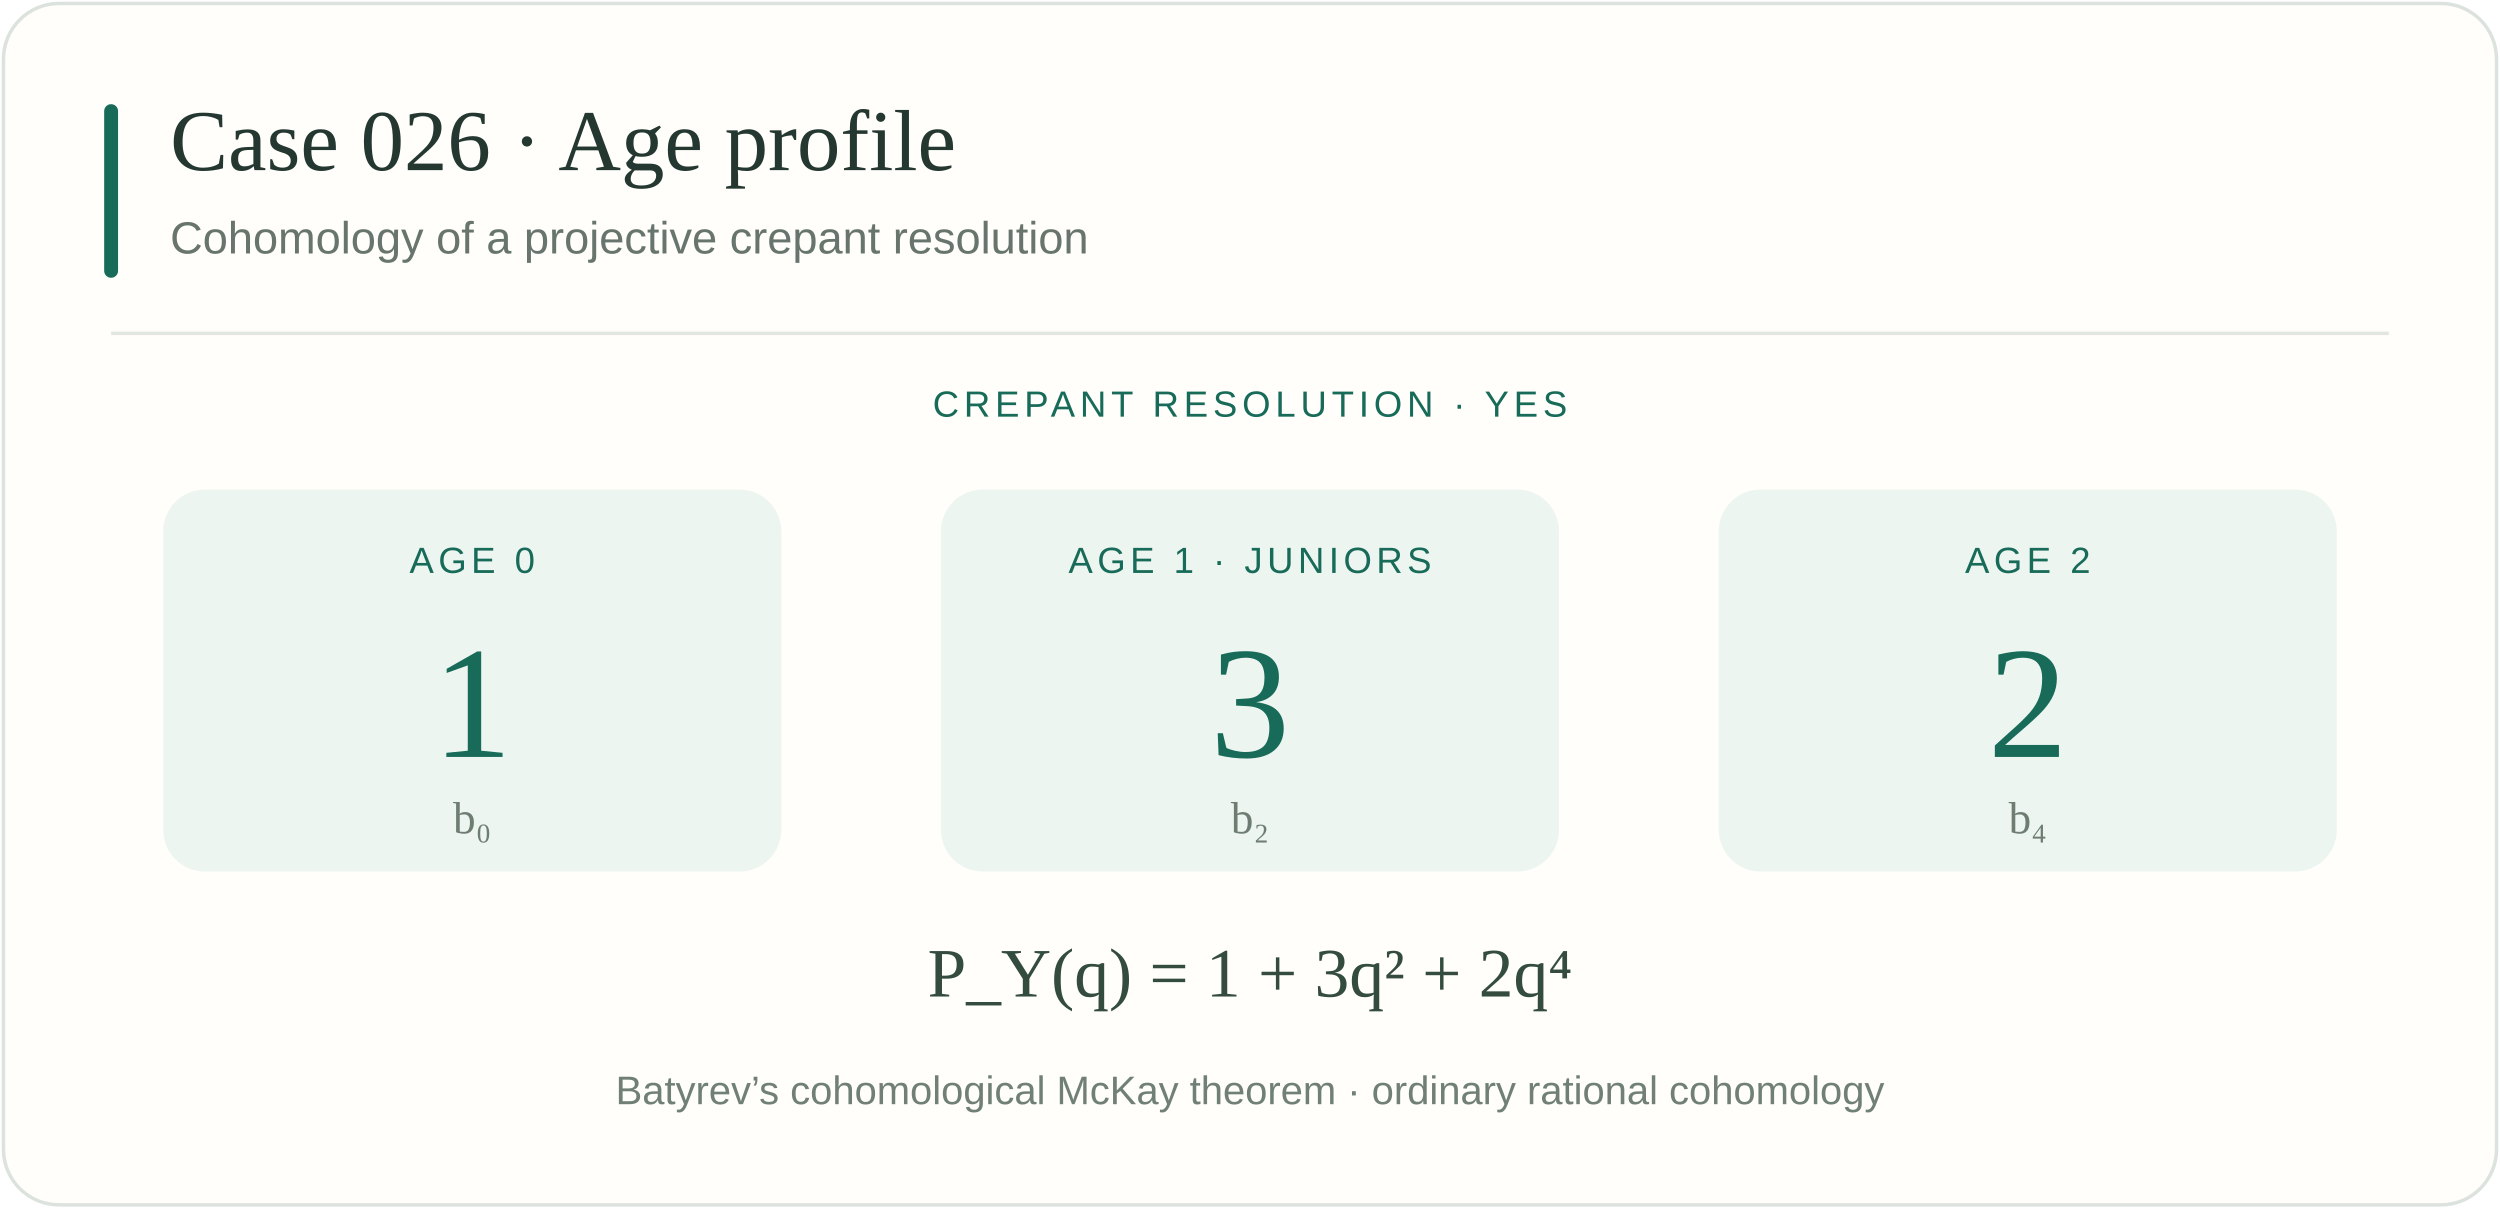
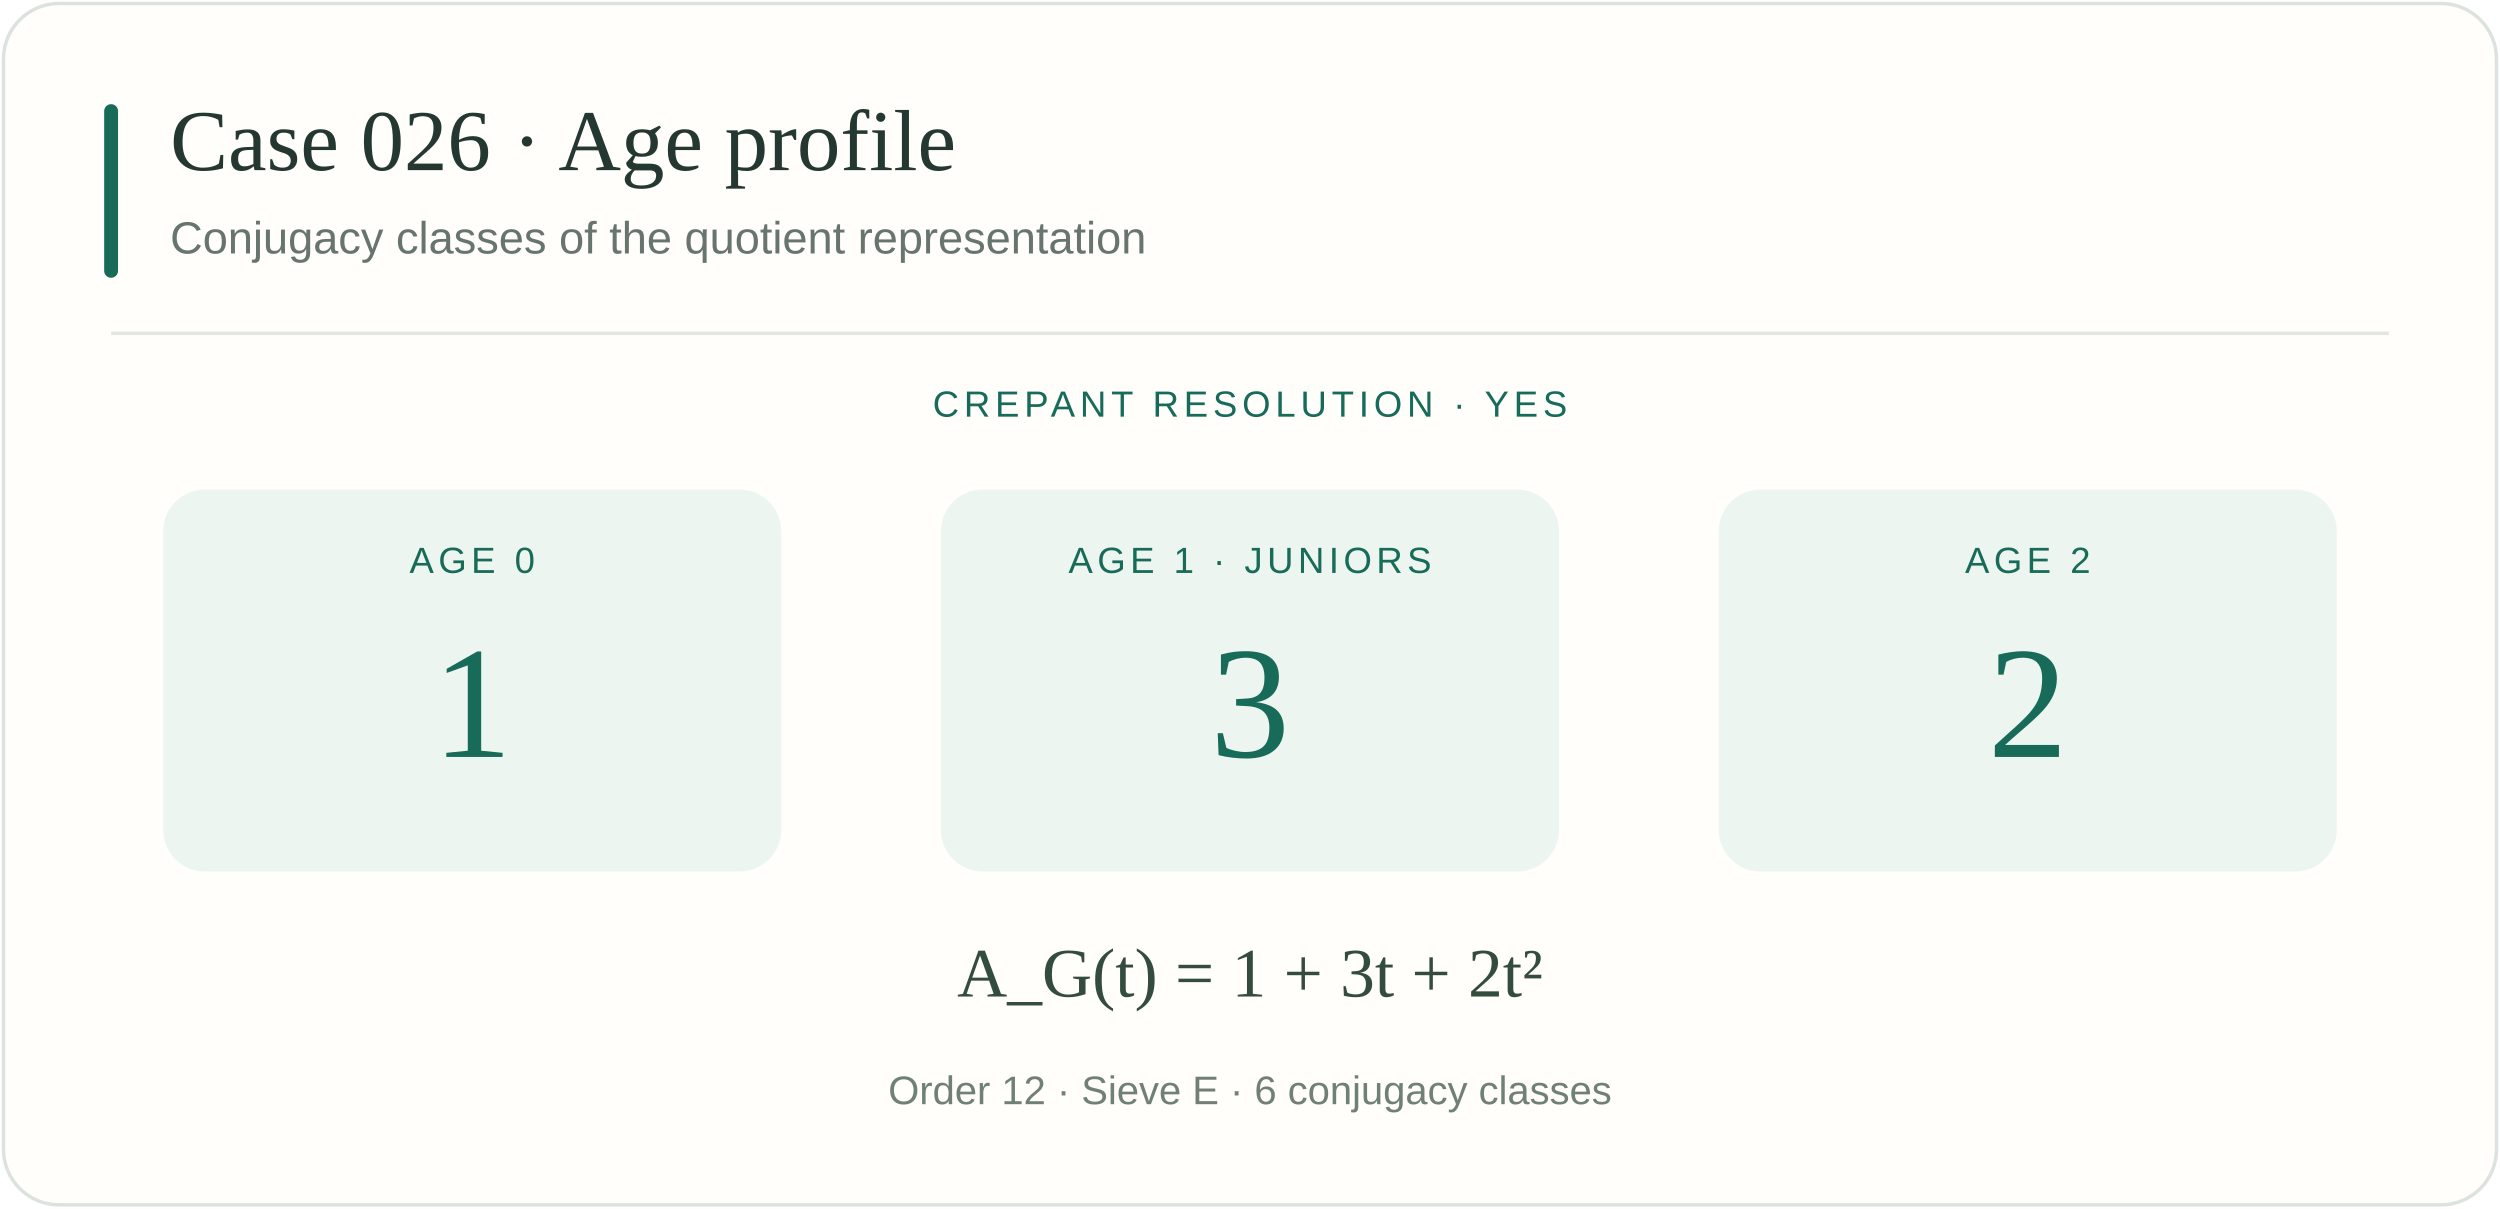
<svg xmlns="http://www.w3.org/2000/svg" width="720" height="348" viewBox="0 0 720 348" role="img" aria-labelledby="title desc" data-case="26" data-decision="YES">
  <rect x="1" y="1" width="718" height="346" rx="16" fill="#fffefa" stroke="#dce2dd" />
  <rect x="30" y="30" width="4" height="50" rx="2" fill="#176b58" />
  <text x="49" y="49" fill="#243831" font-family="Georgia,Times New Roman,serif" font-size="25">Case 026 · Age profile</text>
-   <text x="49" y="73" fill="#68746e" font-family="Arial,sans-serif" font-size="13">Cohomology of a projective crepant resolution</text>
+   <text x="49" y="73" fill="#68746e" font-family="Arial,sans-serif" font-size="13">Conjugacy classes of the quotient representation</text>
  <line x1="32" y1="96" x2="688" y2="96" stroke="#e2e6e1" />
  <text x="360" y="120" text-anchor="middle" fill="#176b58" font-family="Arial,sans-serif" font-size="10.5" letter-spacing="1.4">CREPANT RESOLUTION · YES</text>
  <rect x="47" y="141" width="178" height="110" rx="12" fill="#edf5f1" />
  <text x="136" y="165" text-anchor="middle" fill="#176b58" font-family="Arial,sans-serif" font-size="10.5" letter-spacing="1.3">AGE 0</text>
  <text data-age="0" x="136" y="218" text-anchor="middle" fill="#176b58" font-family="Georgia,Times New Roman,serif" font-size="46">1</text>
-   <text x="136" y="240" text-anchor="middle" fill="#6d7d72" font-family="Georgia,Times New Roman,serif" font-size="13">b₀</text>
  <rect x="271" y="141" width="178" height="110" rx="12" fill="#edf5f1" />
  <text x="360" y="165" text-anchor="middle" fill="#176b58" font-family="Arial,sans-serif" font-size="10.5" letter-spacing="1.3">AGE 1 · JUNIORS</text>
  <text data-age="1" x="360" y="218" text-anchor="middle" fill="#176b58" font-family="Georgia,Times New Roman,serif" font-size="46">3</text>
-   <text x="360" y="240" text-anchor="middle" fill="#6d7d72" font-family="Georgia,Times New Roman,serif" font-size="13">b₂</text>
  <rect x="495" y="141" width="178" height="110" rx="12" fill="#edf5f1" />
  <text x="584" y="165" text-anchor="middle" fill="#176b58" font-family="Arial,sans-serif" font-size="10.5" letter-spacing="1.3">AGE 2</text>
  <text data-age="2" x="584" y="218" text-anchor="middle" fill="#176b58" font-family="Georgia,Times New Roman,serif" font-size="46">2</text>
-   <text x="584" y="240" text-anchor="middle" fill="#6d7d72" font-family="Georgia,Times New Roman,serif" font-size="13">b₄</text>
-   <text x="360" y="287" text-anchor="middle" fill="#344c3e" font-family="Georgia,Times New Roman,serif" font-size="20">P_Y(q) = 1 + 3q² + 2q⁴</text>
-   <text x="360" y="318" text-anchor="middle" fill="#718076" font-family="Arial,sans-serif" font-size="11.5">Batyrev’s cohomological McKay theorem · ordinary rational cohomology</text>
+   <text x="360" y="287" text-anchor="middle" fill="#344c3e" font-family="Georgia,Times New Roman,serif" font-size="20">A_G(t) = 1 + 3t + 2t²</text>
+   <text x="360" y="318" text-anchor="middle" fill="#718076" font-family="Arial,sans-serif" font-size="11.5">Order 12 · Sieve E · 6 conjugacy classes</text>
</svg>
